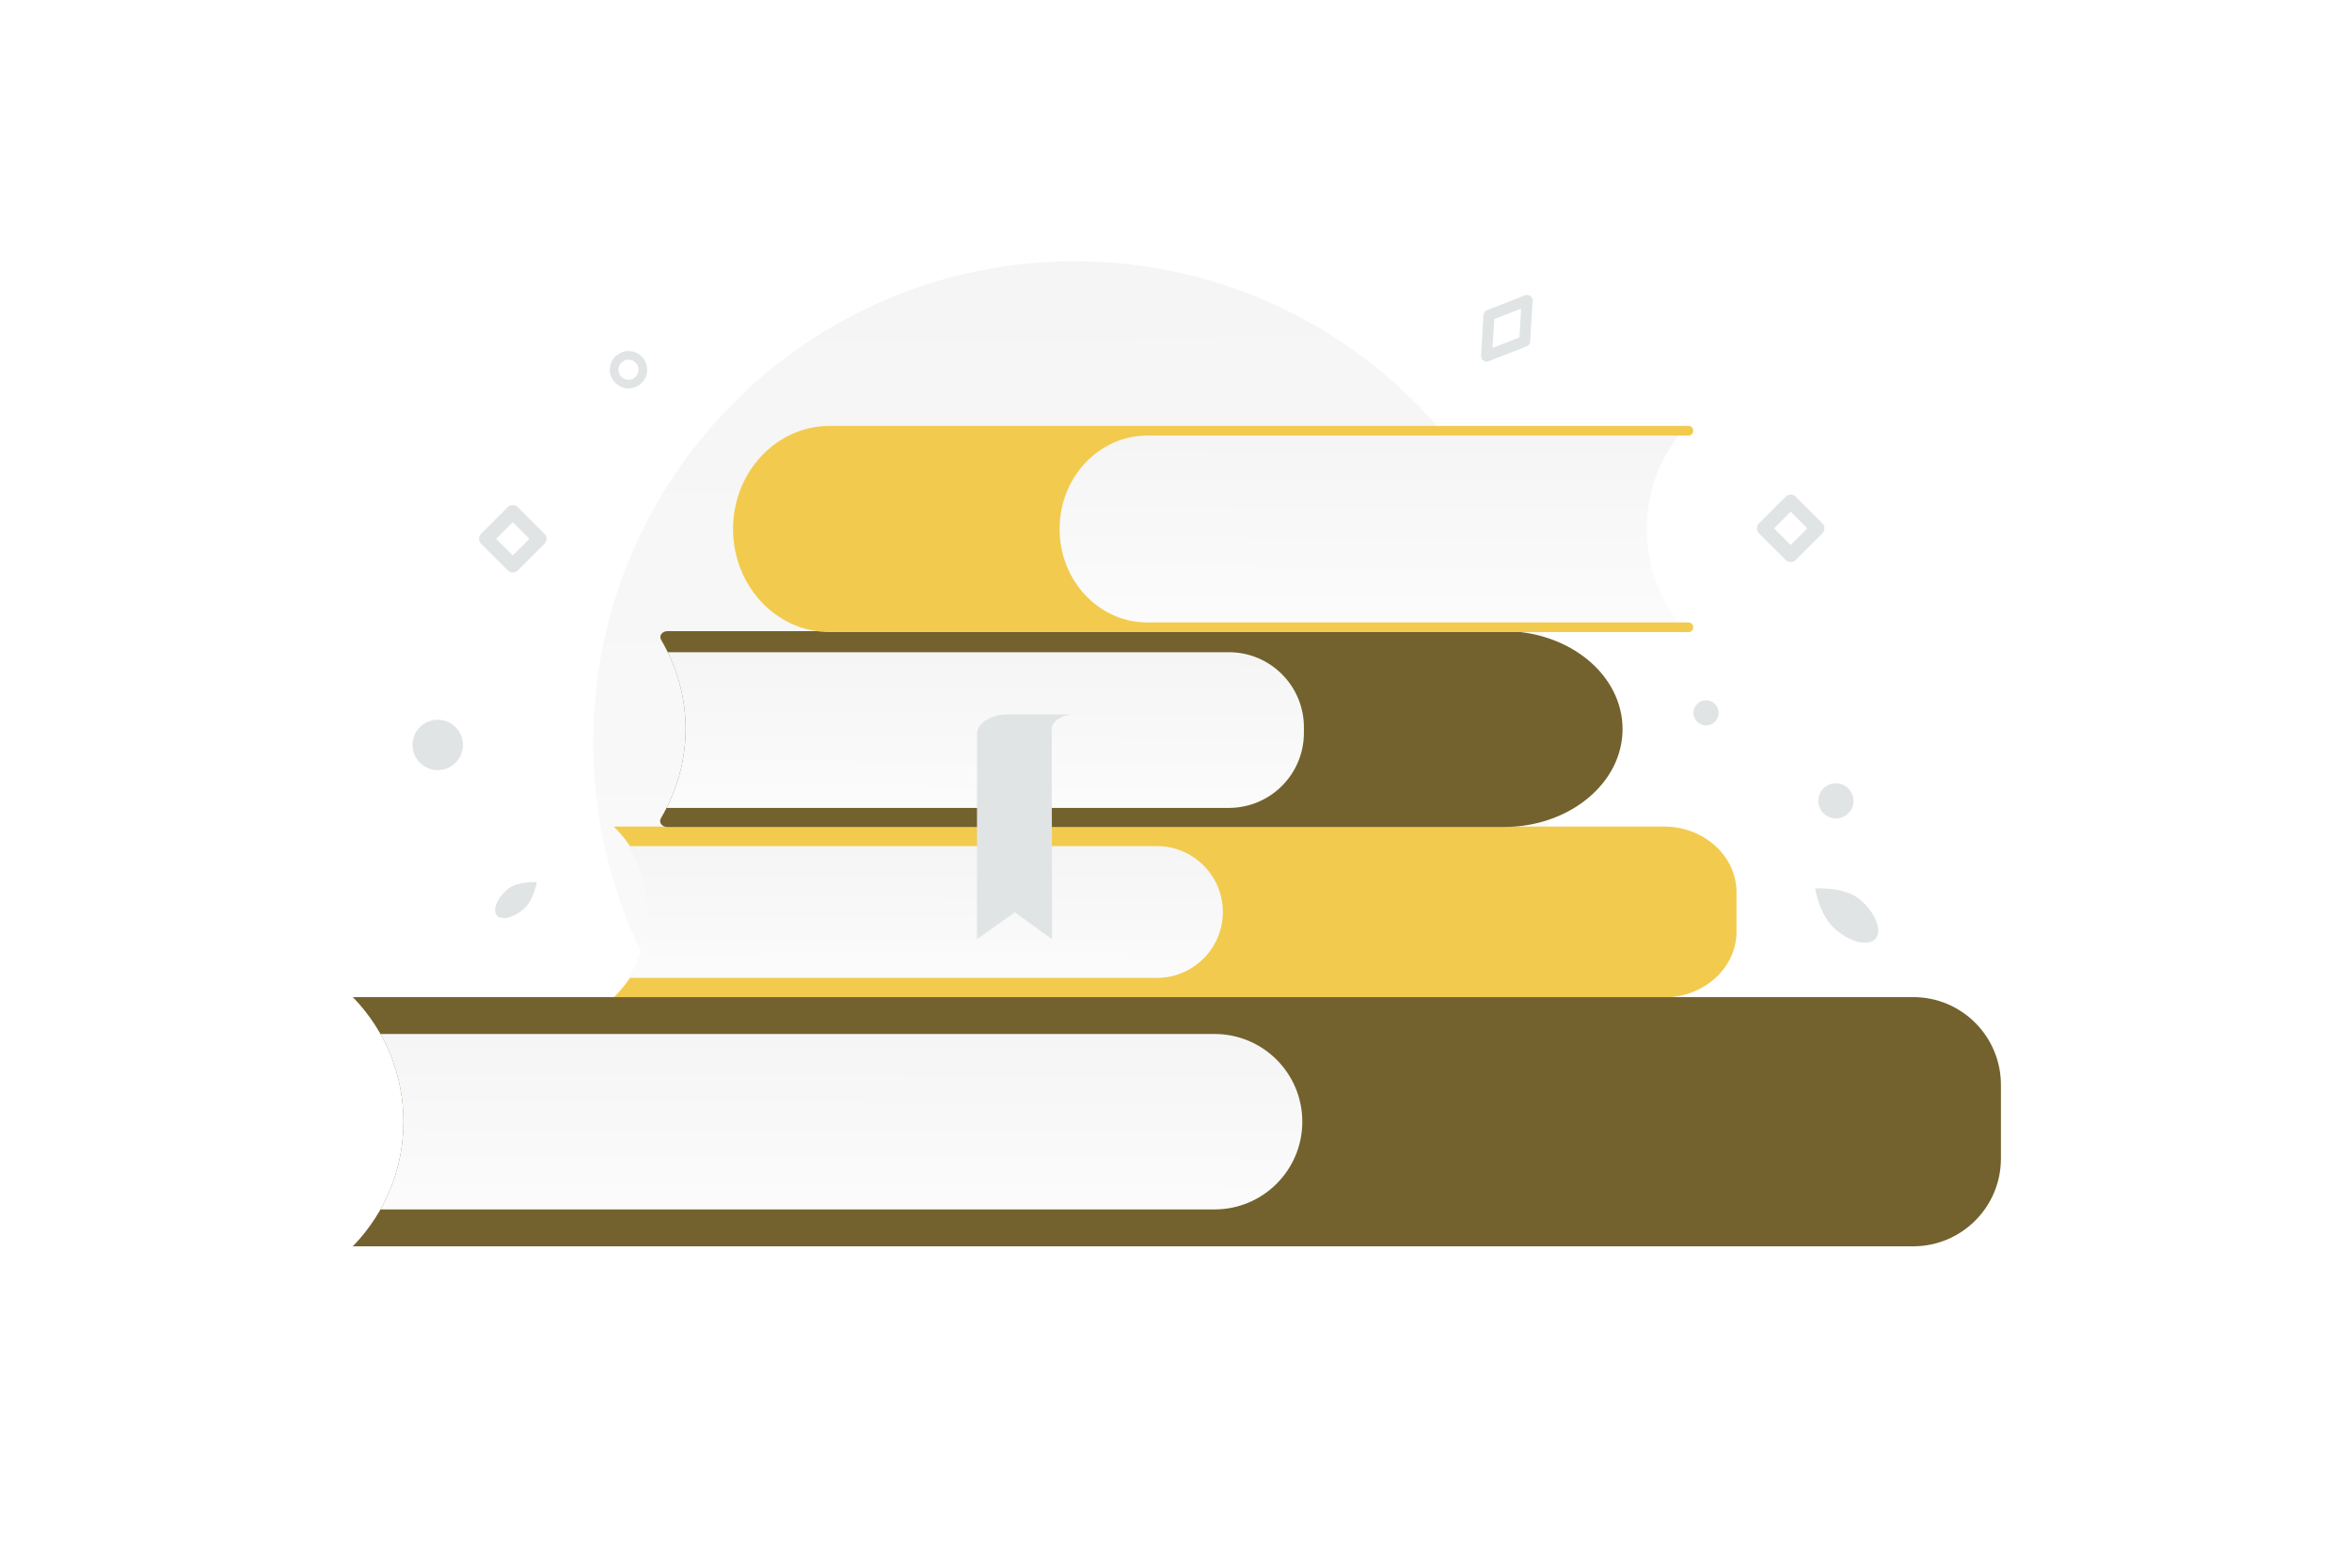
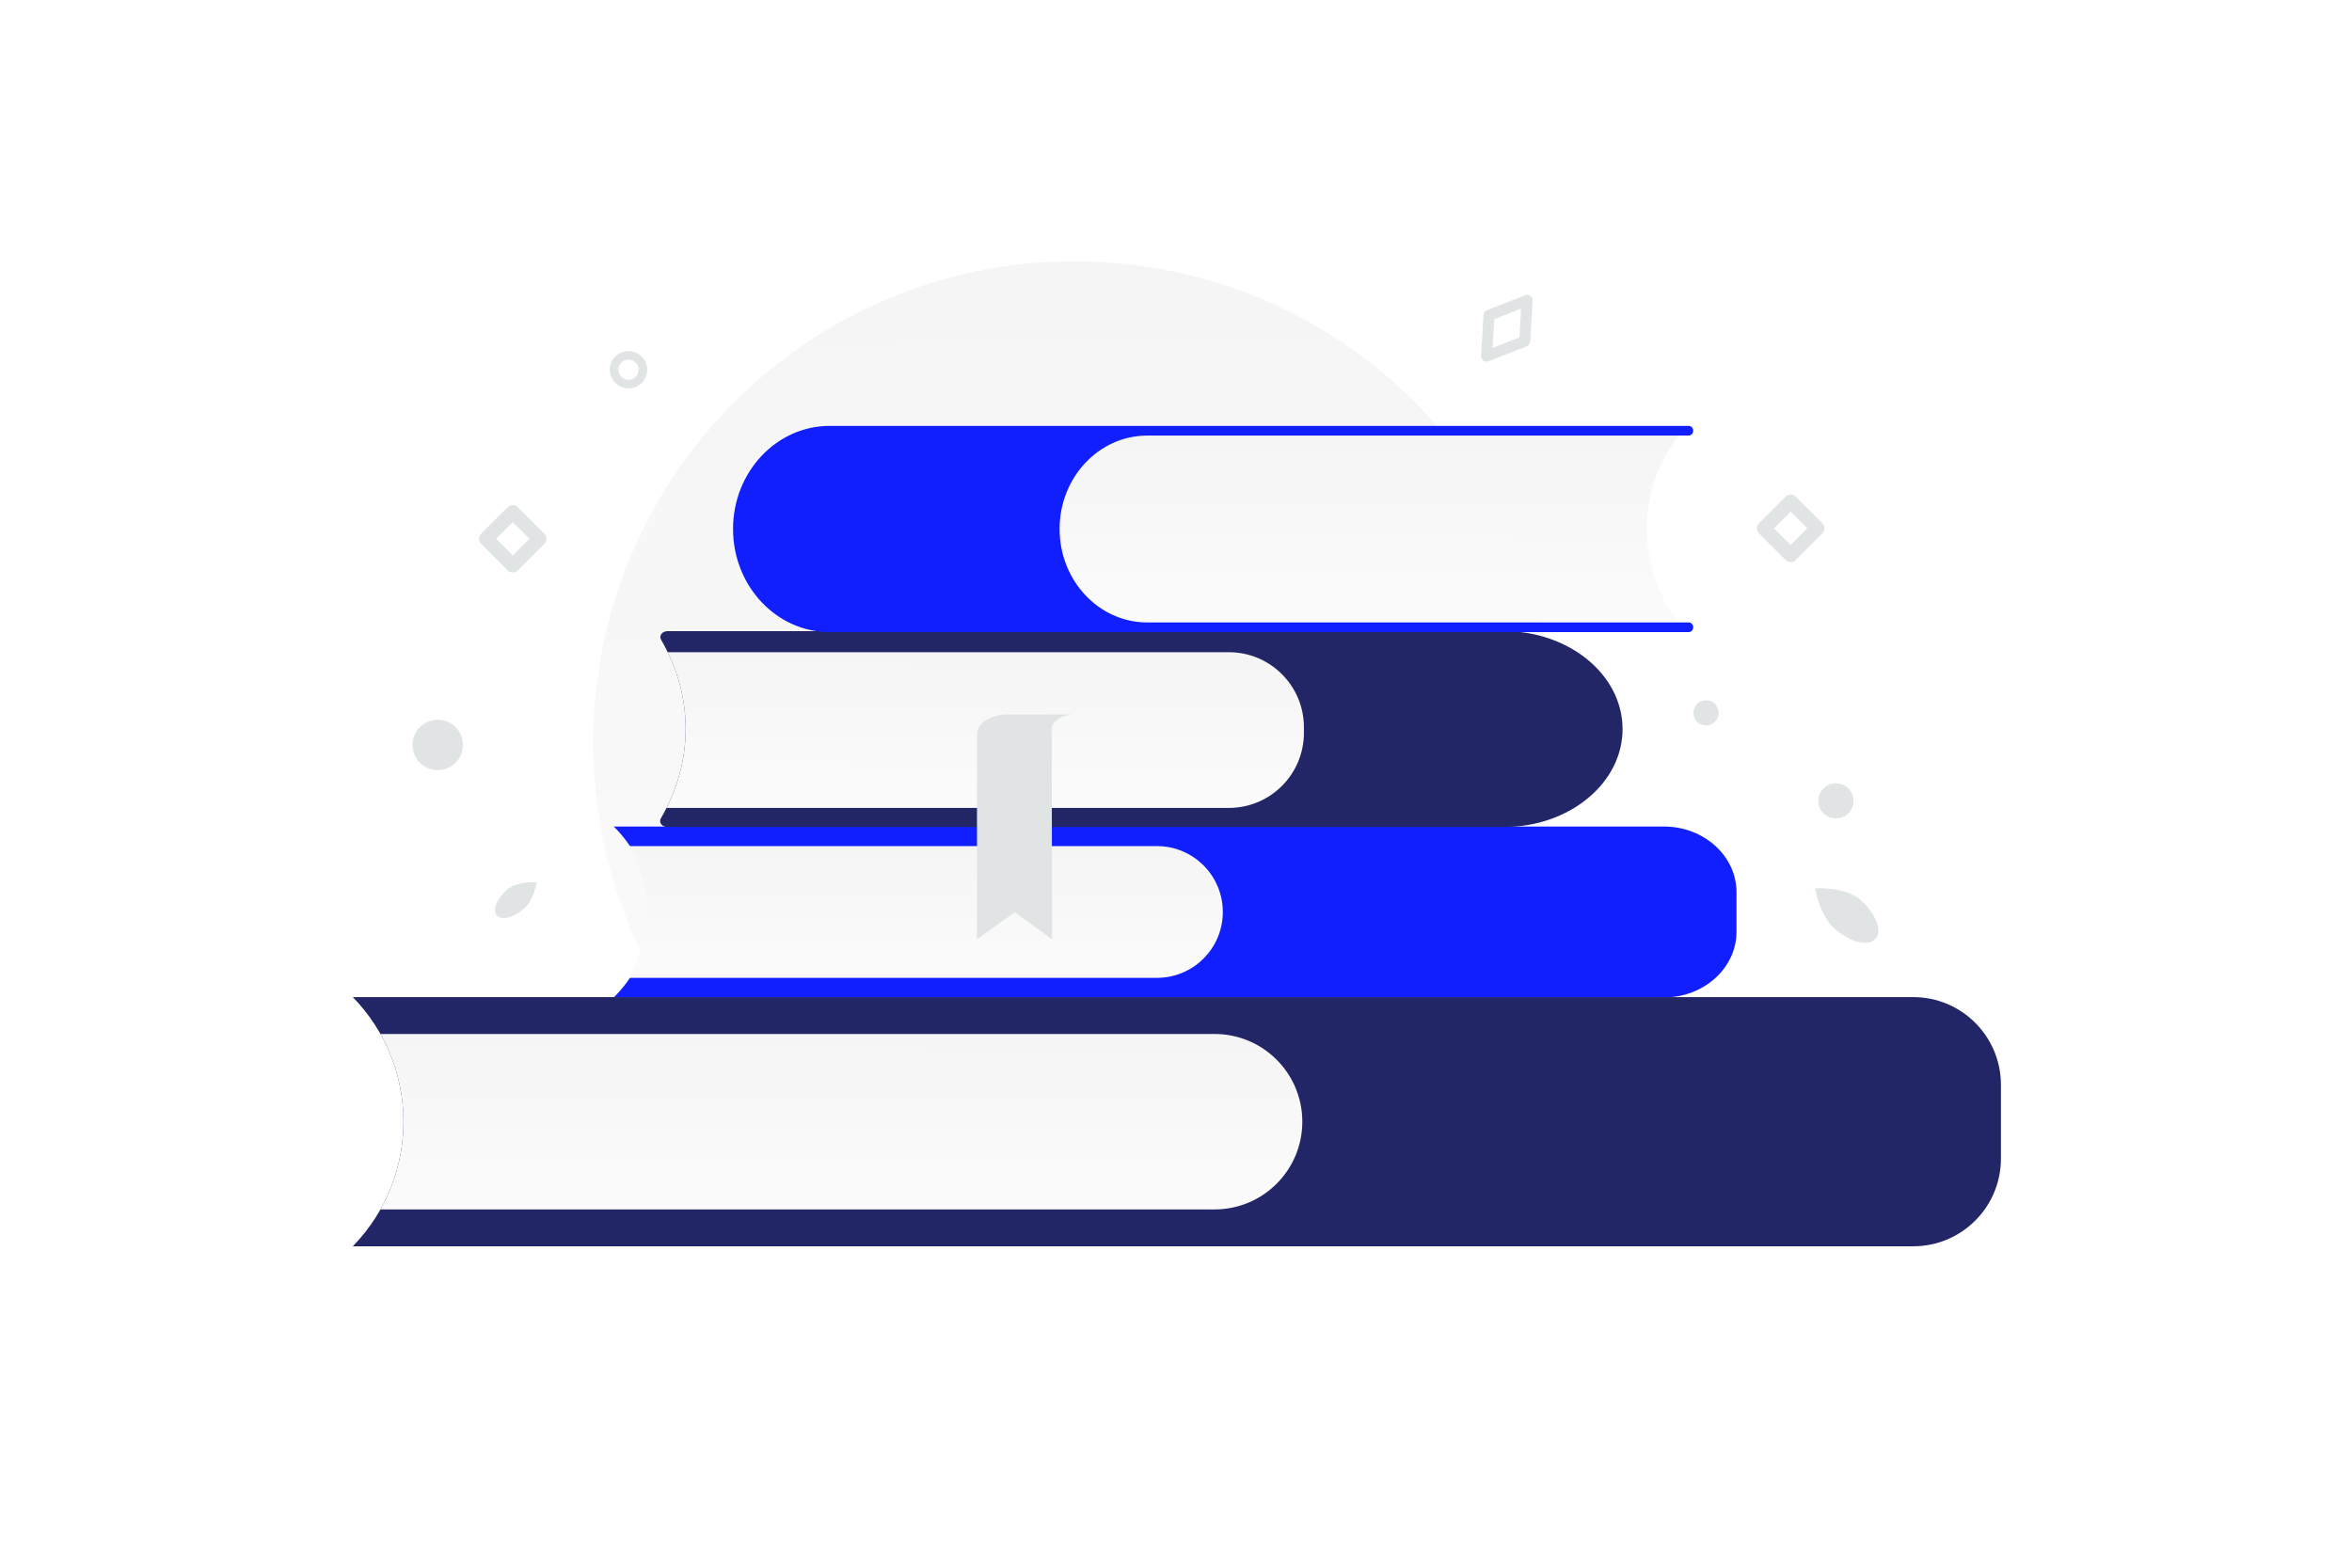
<svg xmlns="http://www.w3.org/2000/svg" width="900" height="600" viewBox="0 0 900 600" fill="none">
  <path fill="transparent" d="M0 0h900v600H0z" />
  <circle cx="411.178" cy="284.178" r="184.178" fill="url(#a)" />
-   <path d="M234.864 381.751h401.833c15.348 0 27.789-11.289 27.789-25.212v-14.991c0-13.923-12.441-25.212-27.789-25.212H234.864c18.38 18.23 18.7 46.085.739 64.656l-.739.759z" fill="#F2CB4E" />
+   <path d="M234.864 381.751h401.833c15.348 0 27.789-11.289 27.789-25.212v-14.991c0-13.923-12.441-25.212-27.789-25.212H234.864c18.38 18.23 18.7 46.085.739 64.656l-.739.759z" fill="#111FFf" />
  <path d="M240.493 323.829h202.21c13.923 0 25.212 11.289 25.212 25.212s-11.289 25.212-25.212 25.212H240.478c9.445-15.467 9.424-34.998.015-50.424z" fill="url(#b)" />
-   <path d="M252.954 244.817c-.883-1.514.455-3.264 2.49-3.264h320.021c25.083 0 45.414 16.778 45.414 37.482 0 20.698-20.331 37.476-45.414 37.476H255.361c-2.045 0-3.383-1.761-2.494-3.279 12.667-21.664 12.636-46.85.087-68.415z" fill="#73622D" />
+   <path d="M252.954 244.817c-.883-1.514.455-3.264 2.49-3.264h320.021c25.083 0 45.414 16.778 45.414 37.482 0 20.698-20.331 37.476-45.414 37.476H255.361c-2.045 0-3.383-1.761-2.494-3.279 12.667-21.664 12.636-46.85.087-68.415z" fill="#222666" />
  <path d="M255.506 249.619h214.717c15.86 0 28.719 12.859 28.719 28.718v2.154c0 15.859-12.859 28.718-28.719 28.718H255.051c9.621-19.097 9.724-40.503.455-59.59z" fill="url(#c)" />
  <path d="M642.419 238.222H435.897c-18.312 0-33.16-16.009-33.16-35.757 0-19.748 14.848-35.757 33.16-35.757h206.522c-15.787 19.825-16.401 48.905-1.472 69.485l1.472 2.029z" fill="url(#d)" />
-   <path d="M405.459 202.465c0-19.748 15.017-35.757 33.541-35.757h207.179c.965 0 1.745-.842 1.74-1.87-.01-1.022-.79-1.838-1.74-1.838H317.517c-20.445 0-37.017 17.667-37.017 39.465 0 21.798 16.572 39.465 37.017 39.465h328.662c.955 0 1.73-.821 1.74-1.833.01-1.028-.77-1.87-1.74-1.87H439c-18.524-.005-33.541-16.014-33.541-35.762z" fill="#F2CB4E" />
+   <path d="M405.459 202.465c0-19.748 15.017-35.757 33.541-35.757h207.179c.965 0 1.745-.842 1.74-1.87-.01-1.022-.79-1.838-1.74-1.838H317.517c-20.445 0-37.017 17.667-37.017 39.465 0 21.798 16.572 39.465 37.017 39.465h328.662c.955 0 1.73-.821 1.74-1.833.01-1.028-.77-1.87-1.74-1.87H439c-18.524-.005-33.541-16.014-33.541-35.762z" fill="#111FFf" />
  <path d="M373.861 280.935c0-4.14 5.243-7.497 11.704-7.497h25.755c-4.904 0-8.876 2.546-8.876 5.687l.122 80.357-14.23-10.334-14.503 10.334.028-78.547z" fill="#E1E4E5" />
-   <path d="M135 381.617h597.087c18.54 0 33.573 15.033 33.573 33.572v28.238c0 18.54-15.033 33.573-33.573 33.573H135l.315-.325c25.542-26.586 25.403-68.638-.315-95.058z" fill="#73622D" />
+   <path d="M135 381.617h597.087c18.54 0 33.573 15.033 33.573 33.572v28.238c0 18.54-15.033 33.573-33.573 33.573H135l.315-.325c25.542-26.586 25.403-68.638-.315-95.058z" fill="#222666" />
  <path d="M145.571 395.736h319.19c18.54 0 33.573 15.033 33.573 33.572 0 18.54-15.033 33.573-33.573 33.573H145.576c11.734-20.791 11.718-46.375-.005-67.145z" fill="url(#e)" />
  <circle cx="240.5" cy="141.5" r="5.5" stroke="#E1E4E5" stroke-width="3.312" stroke-linecap="round" stroke-linejoin="round" />
  <circle cx="652.822" cy="272.822" r="4.822" fill="#E1E4E5" />
  <path d="m583.429 130.607-14.594 5.706.924-15.643 14.592-5.702-.922 15.639z" stroke="#E1E4E5" stroke-width="4.206" stroke-linecap="round" stroke-linejoin="round" />
  <path d="M200.418 347.872c3.894-3.405 5.006-10.243 5.006-10.243s-7.547-.517-11.44 2.888c-3.894 3.406-5.613 7.814-3.835 9.846 1.778 2.032 6.374.917 10.269-2.491zm501.705 7.652c-5.897-5.158-7.581-15.514-7.581-15.514s11.429-.783 17.326 4.375c5.897 5.157 8.5 11.834 5.808 14.911-2.693 3.078-9.653 1.39-15.553-3.772z" fill="#E1E4E5" />
  <circle cx="167.499" cy="285.106" r="9.646" transform="rotate(136.121 167.499 285.106)" fill="#E1E4E5" />
  <circle r="6.735" transform="scale(1 -1) rotate(-43.879 -29.23 -1025.314)" fill="#E1E4E5" />
  <path clip-rule="evenodd" d="M196.209 216.418 186 206.209 196.209 196l10.209 10.209-10.209 10.209zm489-4 10.209-10.209L685.209 192 675 202.209l10.209 10.209z" stroke="#E1E4E5" stroke-width="5.42" stroke-linecap="round" stroke-linejoin="round" />
  <defs>
    <linearGradient id="a" x1="419.032" y1="674.876" x2="407.673" y2="-300.708" gradientUnits="userSpaceOnUse">
      <stop stop-color="#fff" />
      <stop offset="1" stop-color="#EEE" />
    </linearGradient>
    <linearGradient id="b" x1="349.347" y1="402.523" x2="349.692" y2="268.96" gradientUnits="userSpaceOnUse">
      <stop stop-color="#fff" />
      <stop offset="1" stop-color="#EEE" />
    </linearGradient>
    <linearGradient id="c" x1="371.796" y1="342.619" x2="372.245" y2="184.775" gradientUnits="userSpaceOnUse">
      <stop stop-color="#fff" />
      <stop offset="1" stop-color="#EEE" />
    </linearGradient>
    <linearGradient id="d" x1="517.468" y1="278.317" x2="518.126" y2="88.889" gradientUnits="userSpaceOnUse">
      <stop stop-color="#fff" />
      <stop offset="1" stop-color="#EEE" />
    </linearGradient>
    <linearGradient id="e" x1="314.431" y1="500.526" x2="314.825" y2="322.67" gradientUnits="userSpaceOnUse">
      <stop stop-color="#fff" />
      <stop offset="1" stop-color="#EEE" />
    </linearGradient>
  </defs>
</svg>
